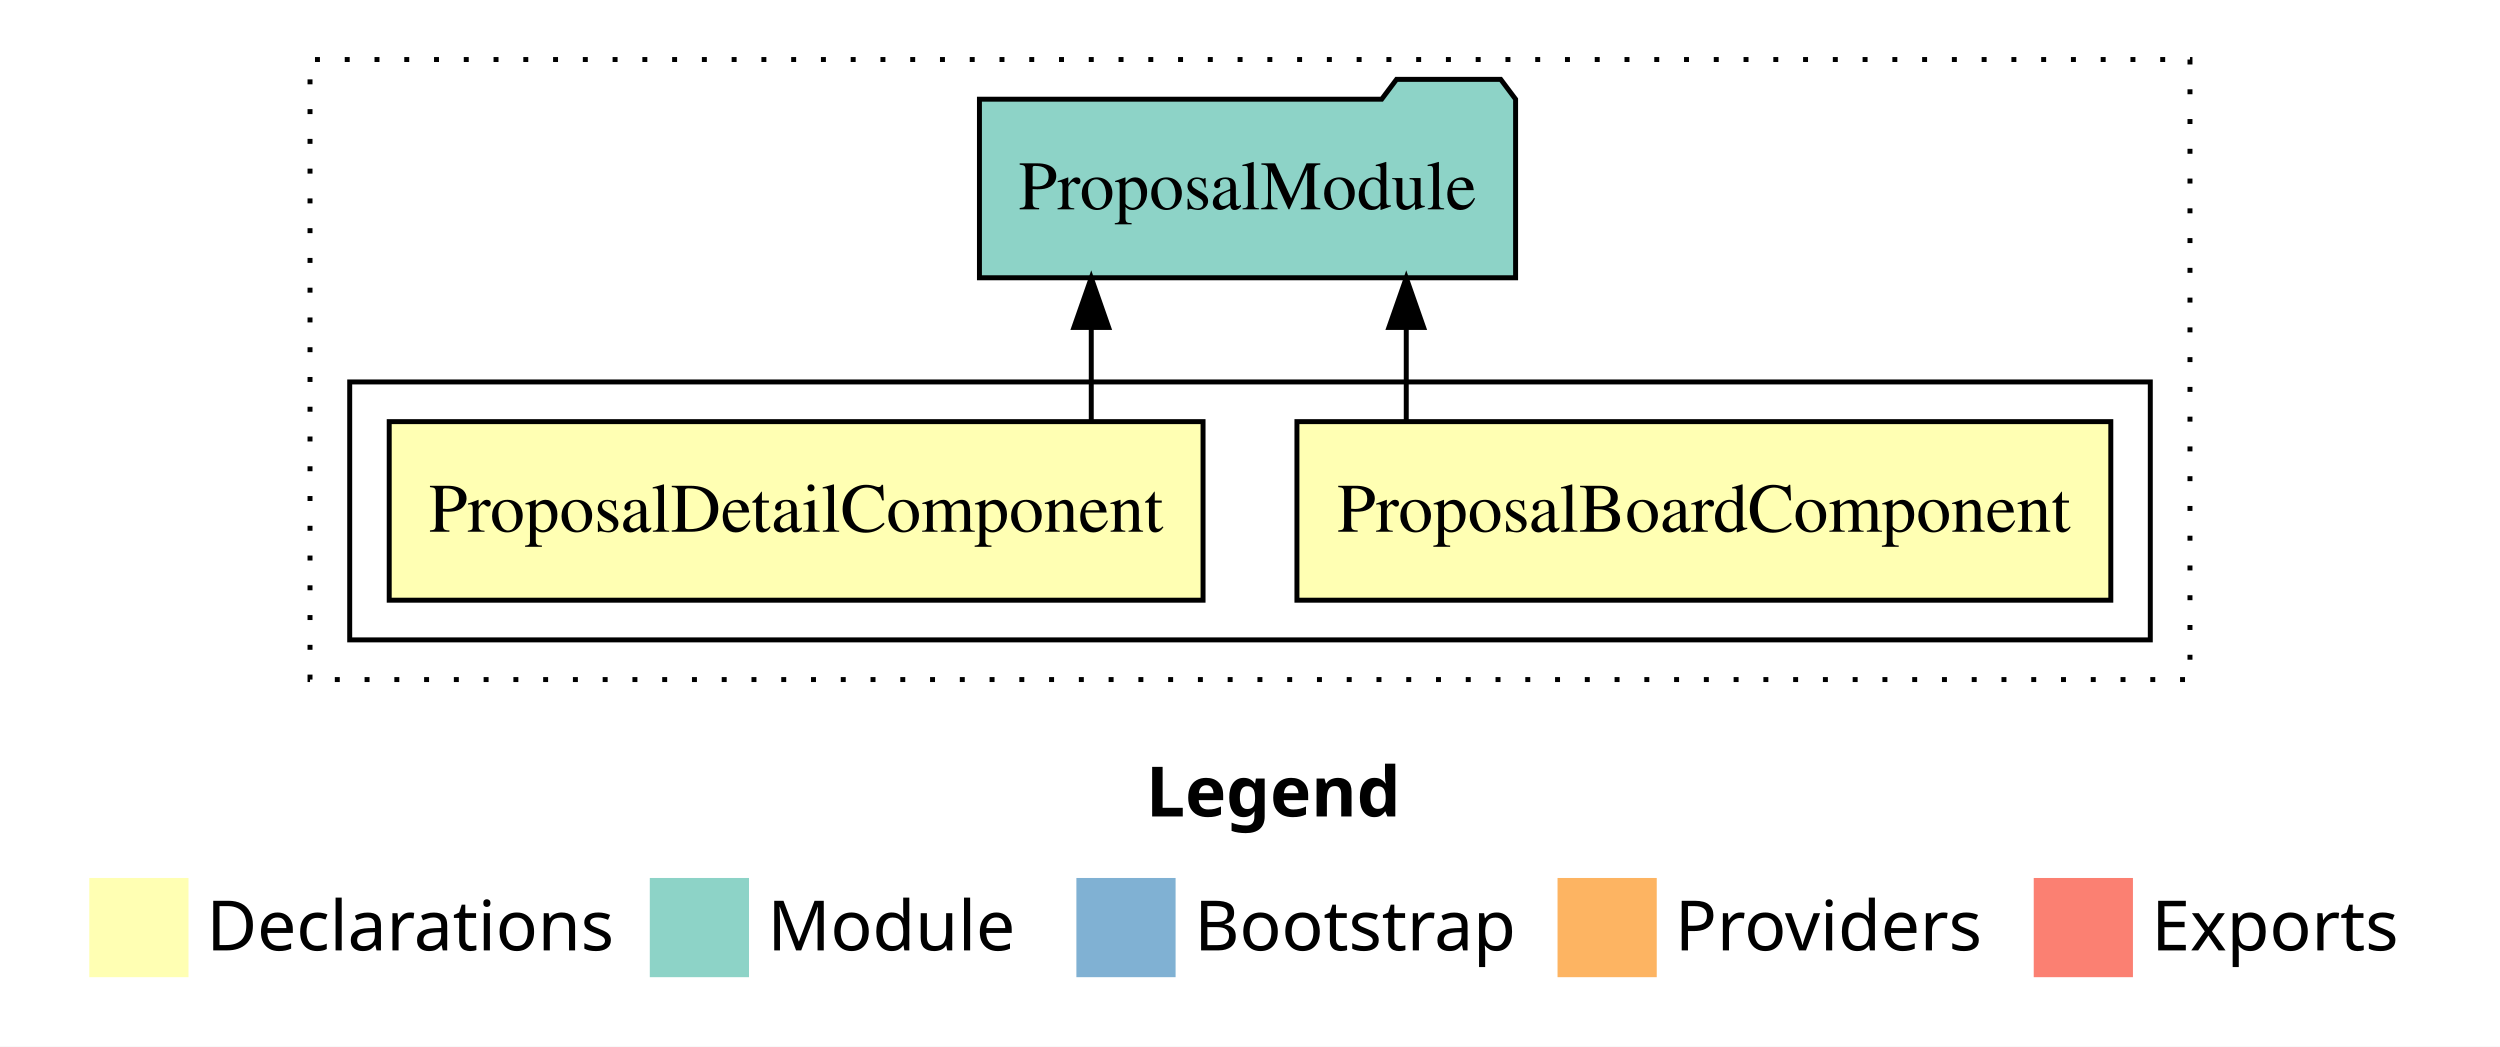
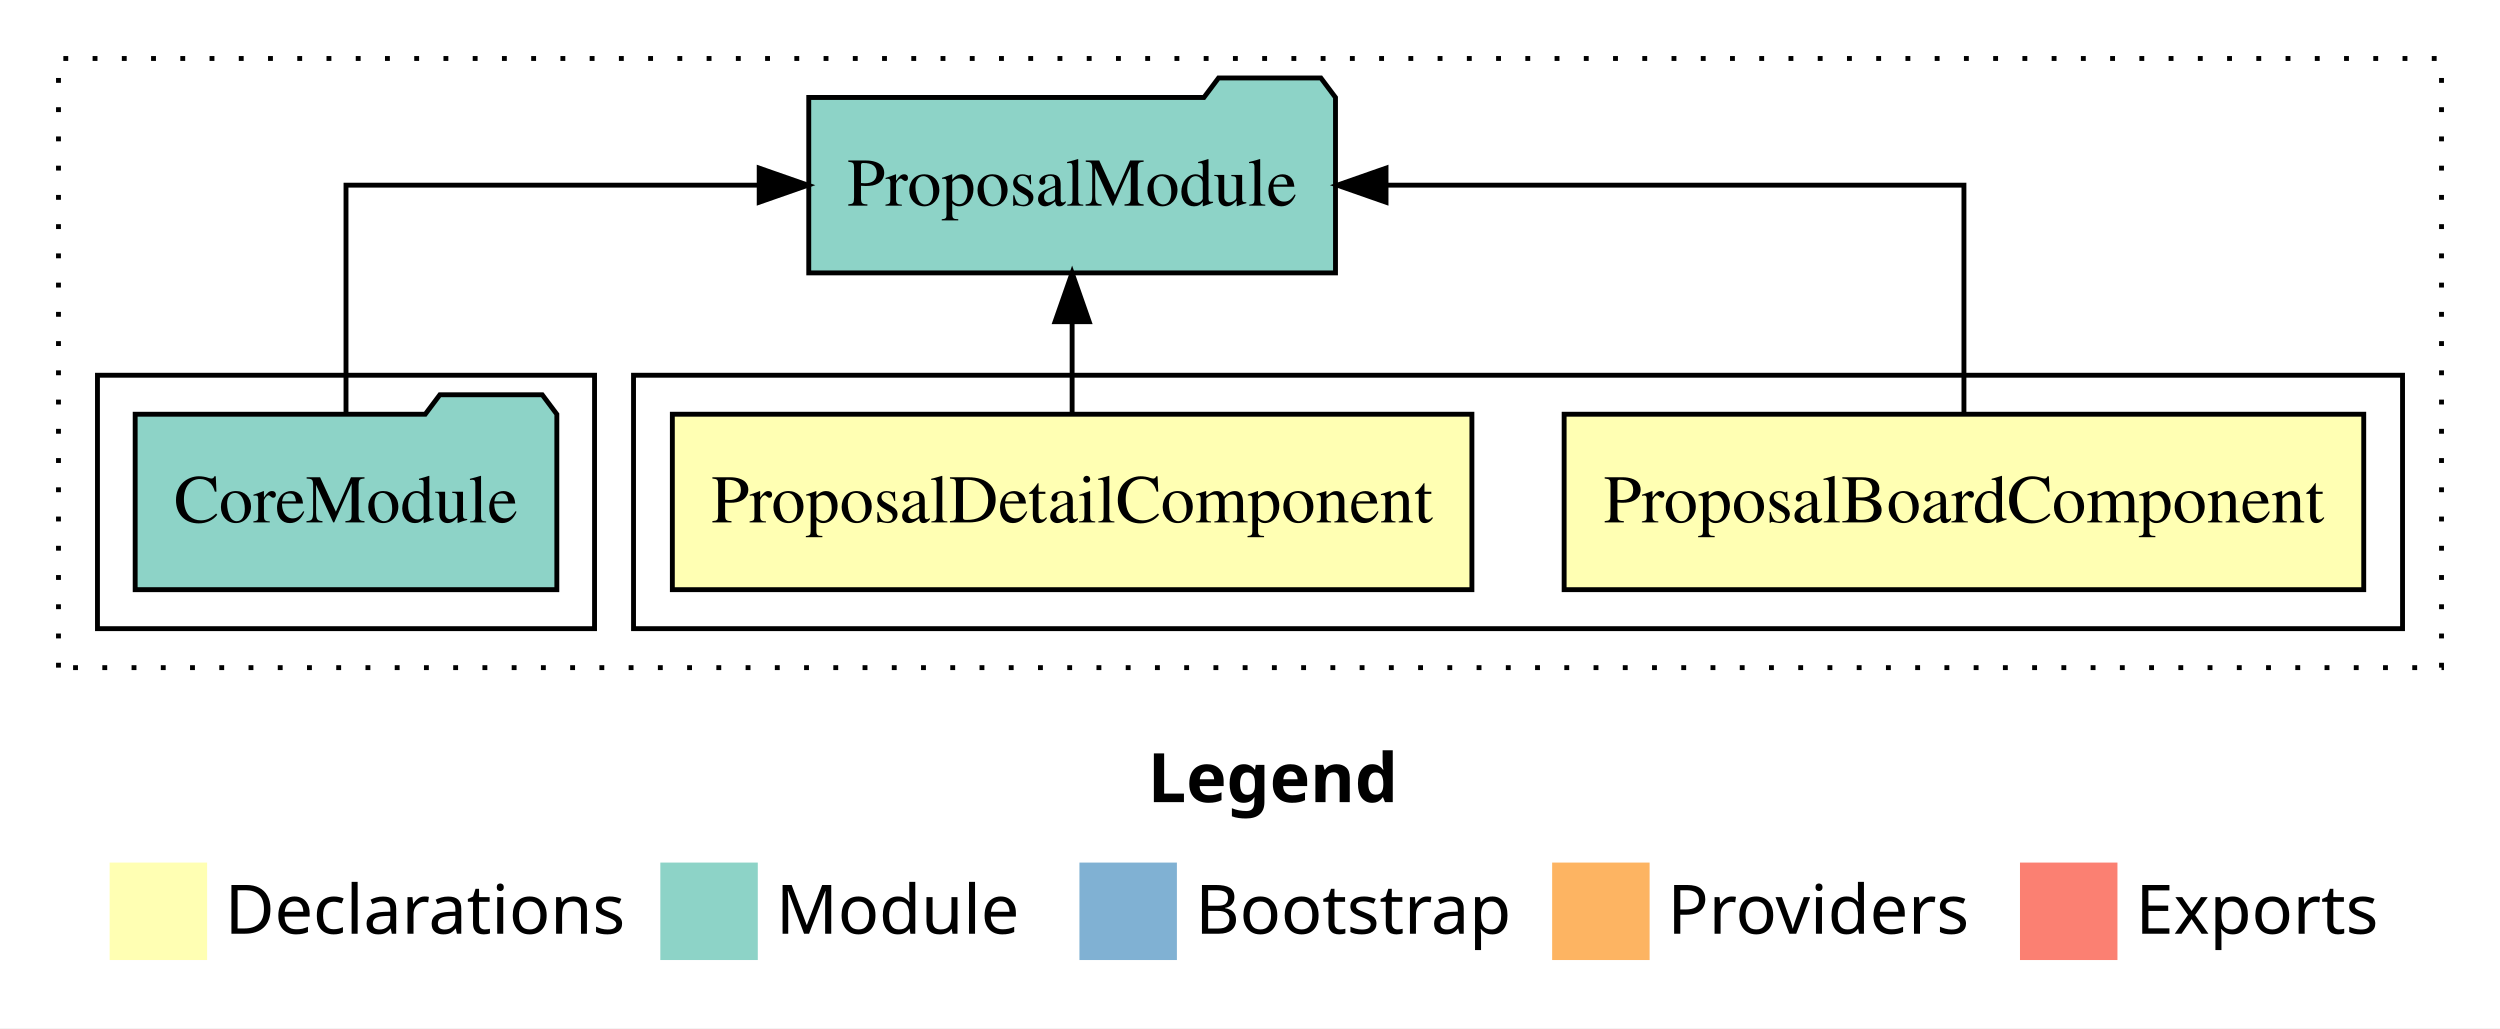
- <svg xmlns="http://www.w3.org/2000/svg" width="504pt" height="211pt" viewBox="0.00 0.00 504.00 211.00">
+ <svg xmlns="http://www.w3.org/2000/svg" width="513pt" height="211pt" viewBox="0.00 0.00 513.00 211.00">
  <g id="graph0" class="graph" transform="scale(1 1) rotate(0) translate(4 207)">
-     <polygon fill="#ffffff" stroke="transparent" points="-4,4 -4,-207 500,-207 500,4 -4,4" />
-     <text text-anchor="start" x="227.009" y="-42.4" font-family="sans-serif" font-weight="bold" font-size="14.00" fill="#000000">Legend</text>
-     <polygon fill="#ffffb3" stroke="transparent" points="14,-10 14,-30 34,-30 34,-10 14,-10" />
-     <text text-anchor="start" x="37.629" y="-15.4" font-family="sans-serif" font-size="14.00" fill="#000000">  Declarations</text>
-     <polygon fill="#8dd3c7" stroke="transparent" points="127,-10 127,-30 147,-30 147,-10 127,-10" />
-     <text text-anchor="start" x="150.725" y="-15.4" font-family="sans-serif" font-size="14.00" fill="#000000">  Module</text>
-     <polygon fill="#80b1d3" stroke="transparent" points="213,-10 213,-30 233,-30 233,-10 213,-10" />
-     <text text-anchor="start" x="236.781" y="-15.4" font-family="sans-serif" font-size="14.00" fill="#000000">  Bootstrap</text>
-     <polygon fill="#fdb462" stroke="transparent" points="310,-10 310,-30 330,-30 330,-10 310,-10" />
-     <text text-anchor="start" x="333.673" y="-15.4" font-family="sans-serif" font-size="14.00" fill="#000000">  Providers</text>
-     <polygon fill="#fb8072" stroke="transparent" points="406,-10 406,-30 426,-30 426,-10 406,-10" />
-     <text text-anchor="start" x="429.726" y="-15.4" font-family="sans-serif" font-size="14.00" fill="#000000">  Exports</text>
+     <polygon fill="#ffffff" stroke="transparent" points="-4,4 -4,-207 509,-207 509,4 -4,4" />
+     <text text-anchor="start" x="231.509" y="-42.4" font-family="sans-serif" font-weight="bold" font-size="14.00" fill="#000000">Legend</text>
+     <polygon fill="#ffffb3" stroke="transparent" points="18.5,-10 18.5,-30 38.5,-30 38.5,-10 18.5,-10" />
+     <text text-anchor="start" x="42.129" y="-15.4" font-family="sans-serif" font-size="14.00" fill="#000000">  Declarations</text>
+     <polygon fill="#8dd3c7" stroke="transparent" points="131.5,-10 131.5,-30 151.5,-30 151.5,-10 131.5,-10" />
+     <text text-anchor="start" x="155.225" y="-15.4" font-family="sans-serif" font-size="14.00" fill="#000000">  Module</text>
+     <polygon fill="#80b1d3" stroke="transparent" points="217.5,-10 217.5,-30 237.5,-30 237.5,-10 217.5,-10" />
+     <text text-anchor="start" x="241.281" y="-15.4" font-family="sans-serif" font-size="14.00" fill="#000000">  Bootstrap</text>
+     <polygon fill="#fdb462" stroke="transparent" points="314.5,-10 314.5,-30 334.5,-30 334.5,-10 314.5,-10" />
+     <text text-anchor="start" x="338.173" y="-15.4" font-family="sans-serif" font-size="14.00" fill="#000000">  Providers</text>
+     <polygon fill="#fb8072" stroke="transparent" points="410.5,-10 410.5,-30 430.5,-30 430.5,-10 410.5,-10" />
+     <text text-anchor="start" x="434.226" y="-15.4" font-family="sans-serif" font-size="14.00" fill="#000000">  Exports</text>
    <g id="clust1" class="cluster">
-       <polygon fill="none" stroke="#000000" stroke-dasharray="1,5" points="58.5,-70 58.5,-195 437.5,-195 437.5,-70 58.5,-70" />
+       <polygon fill="none" stroke="#000000" stroke-dasharray="1,5" points="8,-70 8,-195 497,-195 497,-70 8,-70" />
    </g>
    <g id="clust2" class="cluster">
-       <polygon fill="none" stroke="#000000" points="66.5,-78 66.5,-130 429.5,-130 429.5,-78 66.5,-78" />
+       <polygon fill="none" stroke="#000000" points="126,-78 126,-130 489,-130 489,-78 126,-78" />
+     </g>
+     <g id="clust5" class="cluster">
+       <polygon fill="none" stroke="#000000" points="16,-78 16,-130 118,-130 118,-78 16,-78" />
    </g>
    <g id="node1" class="node">
-       <polygon fill="#ffffb3" stroke="#000000" points="421.538,-122 257.462,-122 257.462,-86 421.538,-86 421.538,-122" />
-       <text text-anchor="middle" x="339.5" y="-99.8" font-family="Times,serif" font-size="14.00" fill="#000000">ProposalBoardComponent</text>
+       <polygon fill="#ffffb3" stroke="#000000" points="481.038,-122 316.962,-122 316.962,-86 481.038,-86 481.038,-122" />
+       <text text-anchor="middle" x="399" y="-99.8" font-family="Times,serif" font-size="14.00" fill="#000000">ProposalBoardComponent</text>
    </g>
    <g id="node3" class="node">
-       <polygon fill="#8dd3c7" stroke="#000000" points="301.544,-187 298.544,-191 277.544,-191 274.544,-187 193.456,-187 193.456,-151 301.544,-151 301.544,-187" />
-       <text text-anchor="middle" x="247.5" y="-164.8" font-family="Times,serif" font-size="14.00" fill="#000000">ProposalModule</text>
+       <polygon fill="#8dd3c7" stroke="#000000" points="270.044,-187 267.044,-191 246.044,-191 243.044,-187 161.956,-187 161.956,-151 270.044,-151 270.044,-187" />
+       <text text-anchor="middle" x="216" y="-164.8" font-family="Times,serif" font-size="14.00" fill="#000000">ProposalModule</text>
    </g>
    <g id="edge1" class="edge">
-       <path fill="none" stroke="#000000" d="M279.501,-122.106C279.501,-122.106 279.501,-140.991 279.501,-140.991" />
-       <polygon fill="#000000" stroke="#000000" points="276.002,-140.991 279.501,-150.991 283.002,-140.991 276.002,-140.991" />
+       <path fill="none" stroke="#000000" d="M399,-122.106C399,-141.339 399,-169 399,-169 399,-169 280.411,-169 280.411,-169" />
+       <polygon fill="#000000" stroke="#000000" points="280.411,-165.5 270.411,-169 280.411,-172.5 280.411,-165.5" />
    </g>
    <g id="node2" class="node">
-       <polygon fill="#ffffb3" stroke="#000000" points="238.534,-122 74.466,-122 74.466,-86 238.534,-86 238.534,-122" />
-       <text text-anchor="middle" x="156.5" y="-99.8" font-family="Times,serif" font-size="14.00" fill="#000000">ProposalDetailComponent</text>
+       <polygon fill="#ffffb3" stroke="#000000" points="298.034,-122 133.966,-122 133.966,-86 298.034,-86 298.034,-122" />
+       <text text-anchor="middle" x="216" y="-99.8" font-family="Times,serif" font-size="14.00" fill="#000000">ProposalDetailComponent</text>
    </g>
    <g id="edge2" class="edge">
-       <path fill="none" stroke="#000000" d="M215.998,-122.106C215.998,-122.106 215.998,-140.991 215.998,-140.991" />
-       <polygon fill="#000000" stroke="#000000" points="212.498,-140.991 215.998,-150.991 219.498,-140.991 212.498,-140.991" />
+       <path fill="none" stroke="#000000" d="M216,-122.106C216,-122.106 216,-140.991 216,-140.991" />
+       <polygon fill="#000000" stroke="#000000" points="212.5,-140.991 216,-150.991 219.5,-140.991 212.5,-140.991" />
+     </g>
+     <g id="node4" class="node">
+       <polygon fill="#8dd3c7" stroke="#000000" points="110.262,-122 107.262,-126 86.262,-126 83.262,-122 23.738,-122 23.738,-86 110.262,-86 110.262,-122" />
+       <text text-anchor="middle" x="67" y="-99.8" font-family="Times,serif" font-size="14.00" fill="#000000">CoreModule</text>
+     </g>
+     <g id="edge3" class="edge">
+       <path fill="none" stroke="#000000" d="M67,-122.106C67,-141.339 67,-169 67,-169 67,-169 151.786,-169 151.786,-169" />
+       <polygon fill="#000000" stroke="#000000" points="151.786,-172.5 161.786,-169 151.786,-165.5 151.786,-172.5" />
    </g>
  </g>
</svg>
